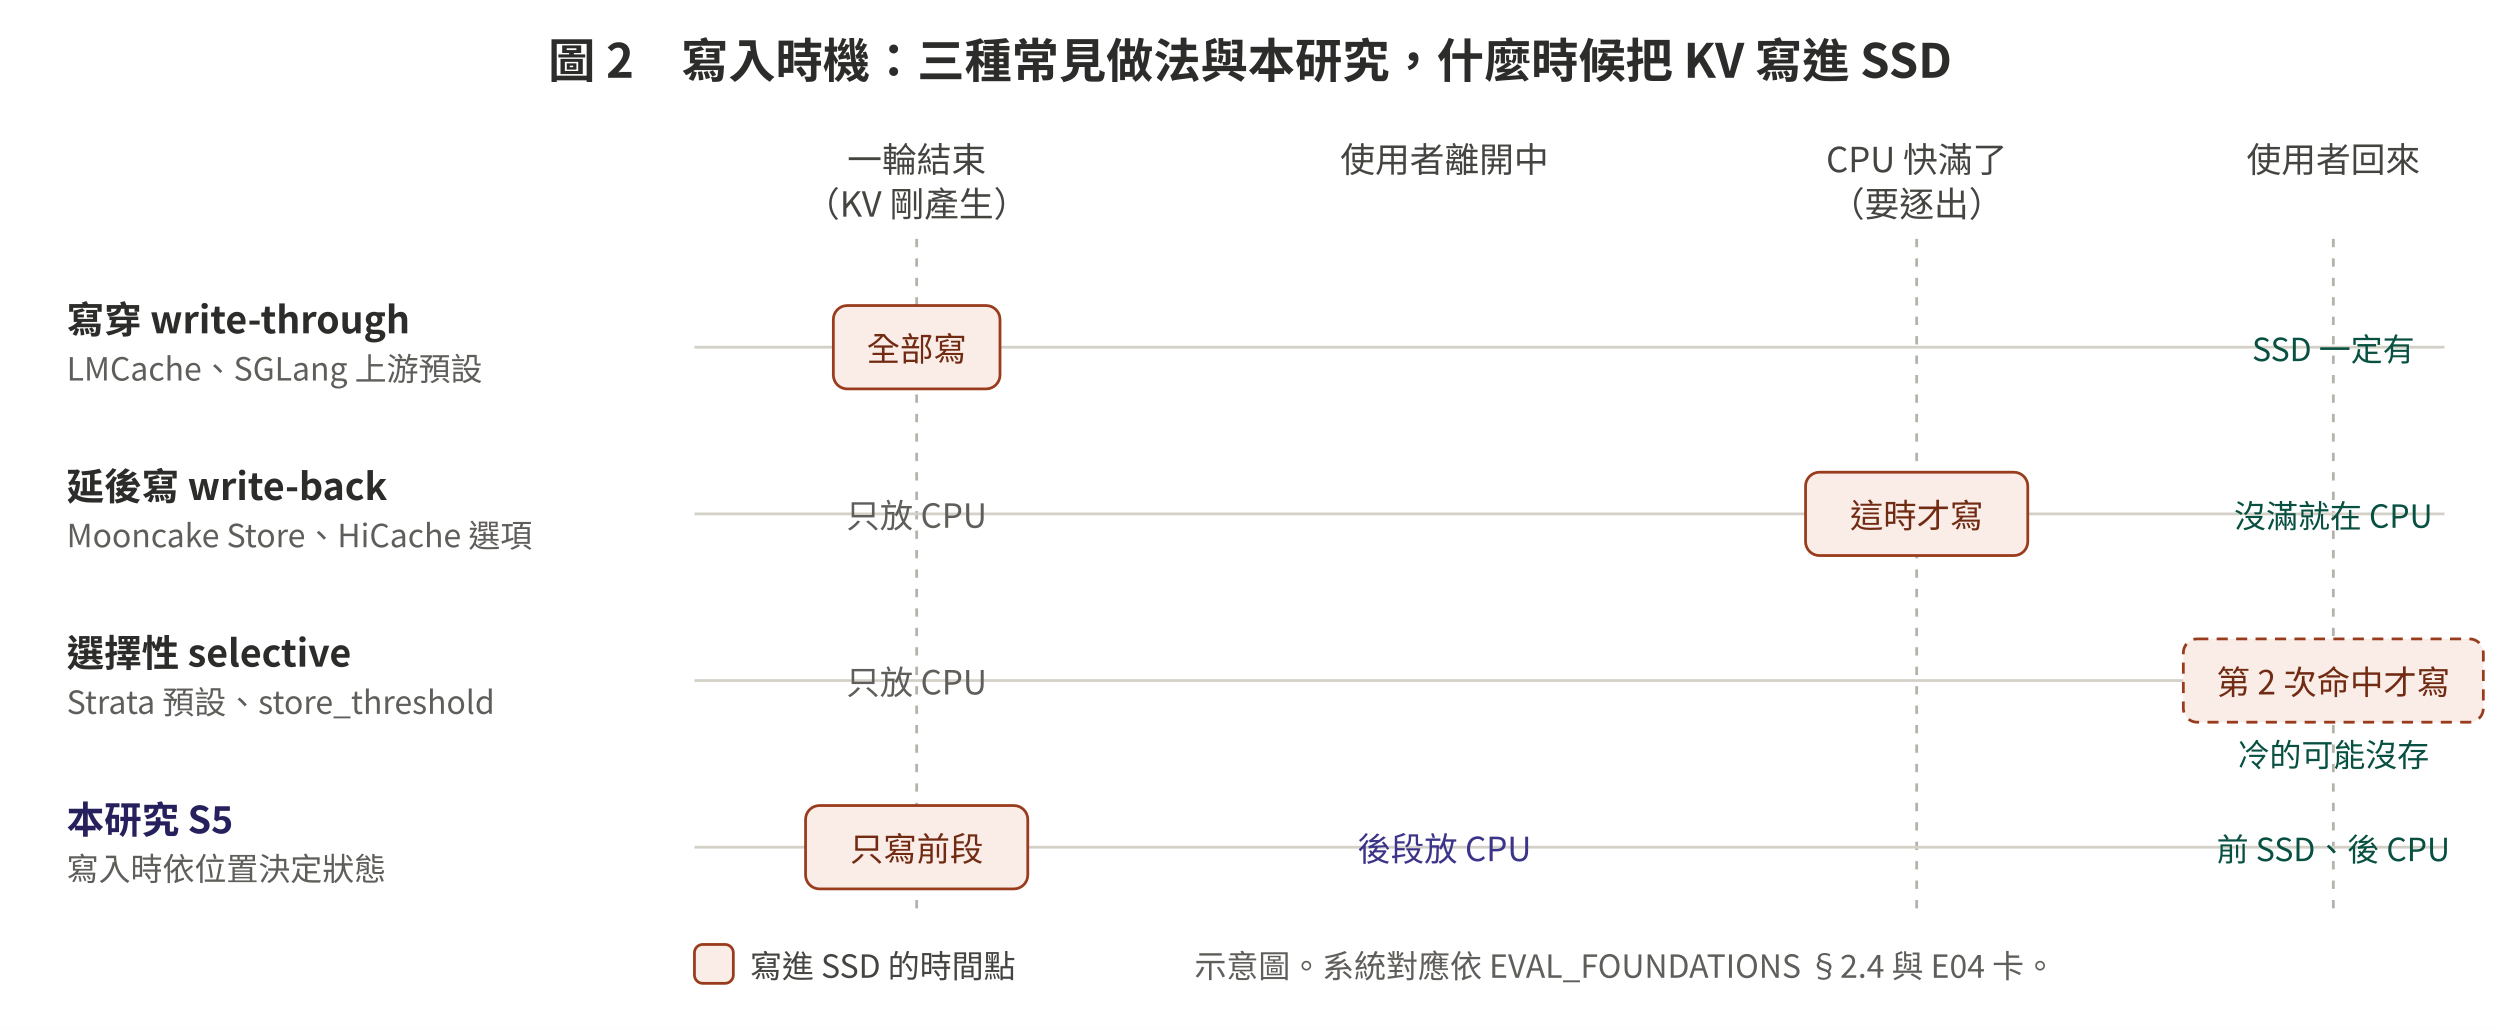
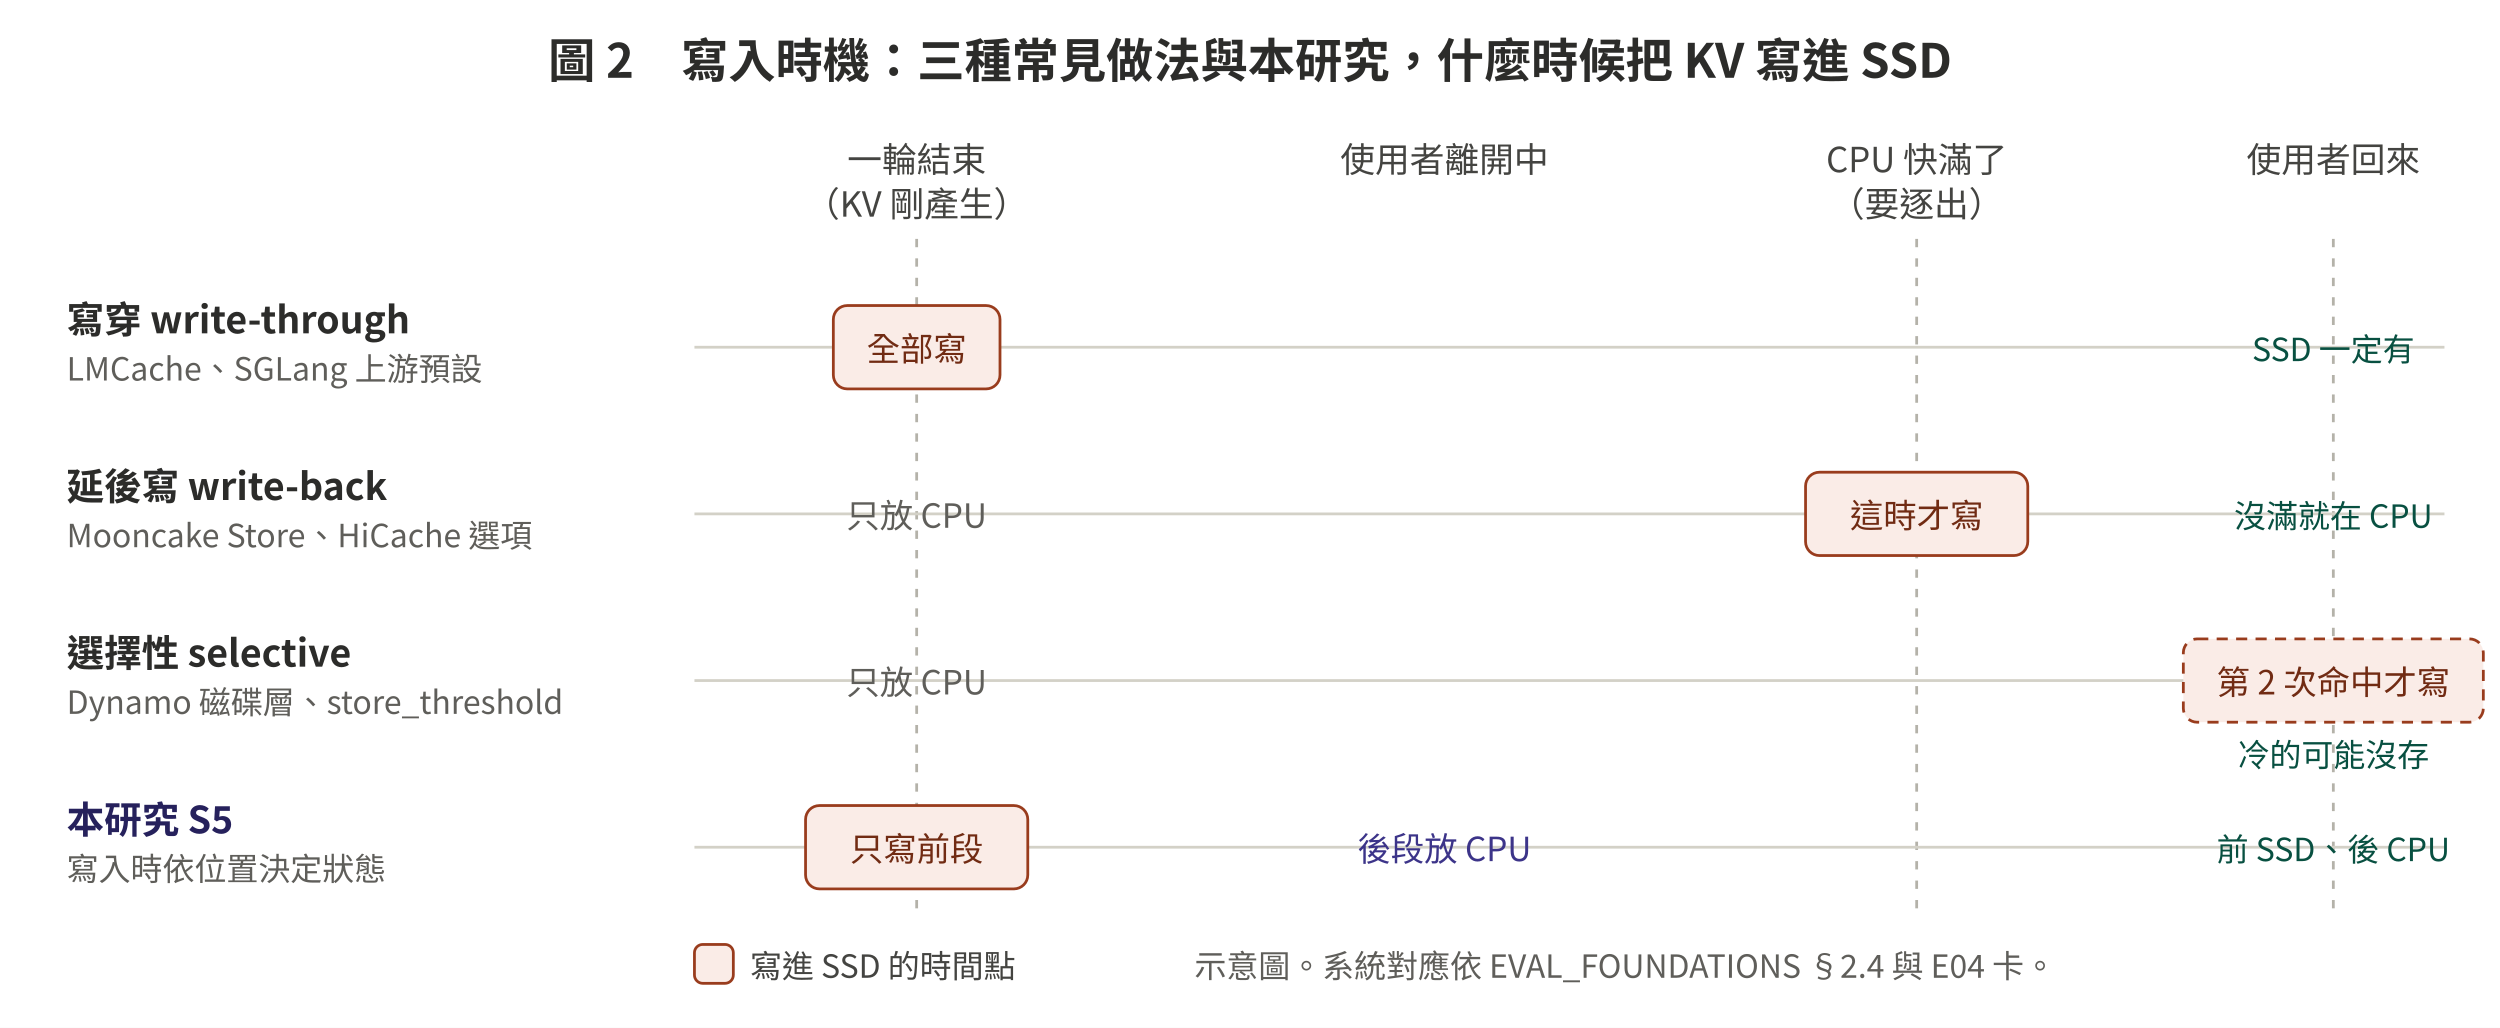
<svg xmlns="http://www.w3.org/2000/svg" width="900" height="370" viewBox="0 0 900 370" font-family="'PingFang TC','Noto Sans CJK TC','Microsoft JhengHei',sans-serif">
  <rect width="900" height="370" fill="#ffffff" />
  <text x="450" y="28" font-size="17" font-weight="600" fill="#2C2C2A" text-anchor="middle">圖 2　寫入時機：三種常見做法與本研究，什麼時候把 KV 寫進 SSD</text>
  <g font-size="12.5" fill="#444441" text-anchor="middle">
    <text x="330" y="62">一輪結束</text>
    <text x="330" y="78">（KV 剛產生）</text>
    <text x="520" y="62">使用者離開中</text>
    <text x="690" y="62">CPU 快滿了</text>
    <text x="690" y="78">（要逐出）</text>
    <text x="840" y="62">使用者回來</text>
  </g>
  <g stroke="#B4B2A9" stroke-dasharray="3 4">
    <line x1="330" y1="86" x2="330" y2="330" />
    <line x1="690" y1="86" x2="690" y2="330" />
    <line x1="840" y1="86" x2="840" y2="330" />
  </g>
  <g font-size="13.5" font-weight="600" fill="#2C2C2A">
    <text x="24" y="120">寫穿 write-through</text>
    <text x="24" y="180">延後寫 write-back</text>
    <text x="24" y="240">選擇性 selective</text>
    <text x="24" y="300" fill="#26215C">本研究 S5</text>
  </g>
  <g font-size="11.5" fill="#5F5E5A">
    <text x="24" y="137">LMCache、SGLang 上游預設</text>
    <text x="24" y="197">Mooncake Store、HiCache 選項</text>
-     <text x="24" y="257">Strata 預設、store_threshold</text>
+     <text x="24" y="257">Dynamo 磁碟層、store_threshold</text>
    <text x="24" y="317">寫入時依位置決定狀態</text>
  </g>
  <g stroke="#D3D1C7" stroke-width="1">
    <line x1="250" y1="125" x2="880" y2="125" />
    <line x1="250" y1="185" x2="880" y2="185" />
    <line x1="250" y1="245" x2="880" y2="245" />
    <line x1="250" y1="305" x2="880" y2="305" />
  </g>
  <rect x="300" y="110" width="60" height="30" rx="5" fill="#FAECE7" stroke="#993C1D" />
  <text x="330" y="130" font-size="12" fill="#712B13" text-anchor="middle">全部寫</text>
  <rect x="650" y="170" width="80" height="30" rx="5" fill="#FAECE7" stroke="#993C1D" />
  <text x="690" y="190" font-size="12" fill="#712B13" text-anchor="middle">這時才寫</text>
  <text x="330" y="190" font-size="12" fill="#5F5E5A" text-anchor="middle">只放 CPU</text>
  <text x="330" y="250" font-size="12" fill="#5F5E5A" text-anchor="middle">只放 CPU</text>
  <rect x="786" y="230" width="108" height="30" rx="5" fill="#FAECE7" stroke="#993C1D" stroke-dasharray="4 3" />
  <text x="840" y="250" font-size="12" fill="#712B13" text-anchor="middle">第 2 次命中才寫</text>
  <rect x="290" y="290" width="80" height="30" rx="5" fill="#FAECE7" stroke="#993C1D" />
  <text x="330" y="310" font-size="12" fill="#712B13" text-anchor="middle">只寫前段</text>
  <text x="520" y="310" font-size="12" fill="#3C3489" text-anchor="middle">後段放 CPU</text>
  <text x="840" y="130" font-size="11.5" fill="#085041" text-anchor="middle">SSD 一定有</text>
  <text x="840" y="190" font-size="11.5" fill="#085041" text-anchor="middle">沒滿就在 CPU</text>
  <text x="840" y="276" font-size="11.5" fill="#085041" text-anchor="middle">冷的可能沒存</text>
  <text x="840" y="310" font-size="11.5" fill="#085041" text-anchor="middle">前 SSD、後 CPU</text>
  <rect x="250" y="340" width="14" height="14" rx="3" fill="#FAECE7" stroke="#993C1D" />
  <text x="270" y="352" font-size="11.5" fill="#444441">寫進 SSD 的時間點</text>
  <text x="430" y="352" font-size="11.5" fill="#5F5E5A">示意圖。系統對應依 EVAL_FOUNDATIONS §2.4 與 E04 卡。</text>
</svg>
